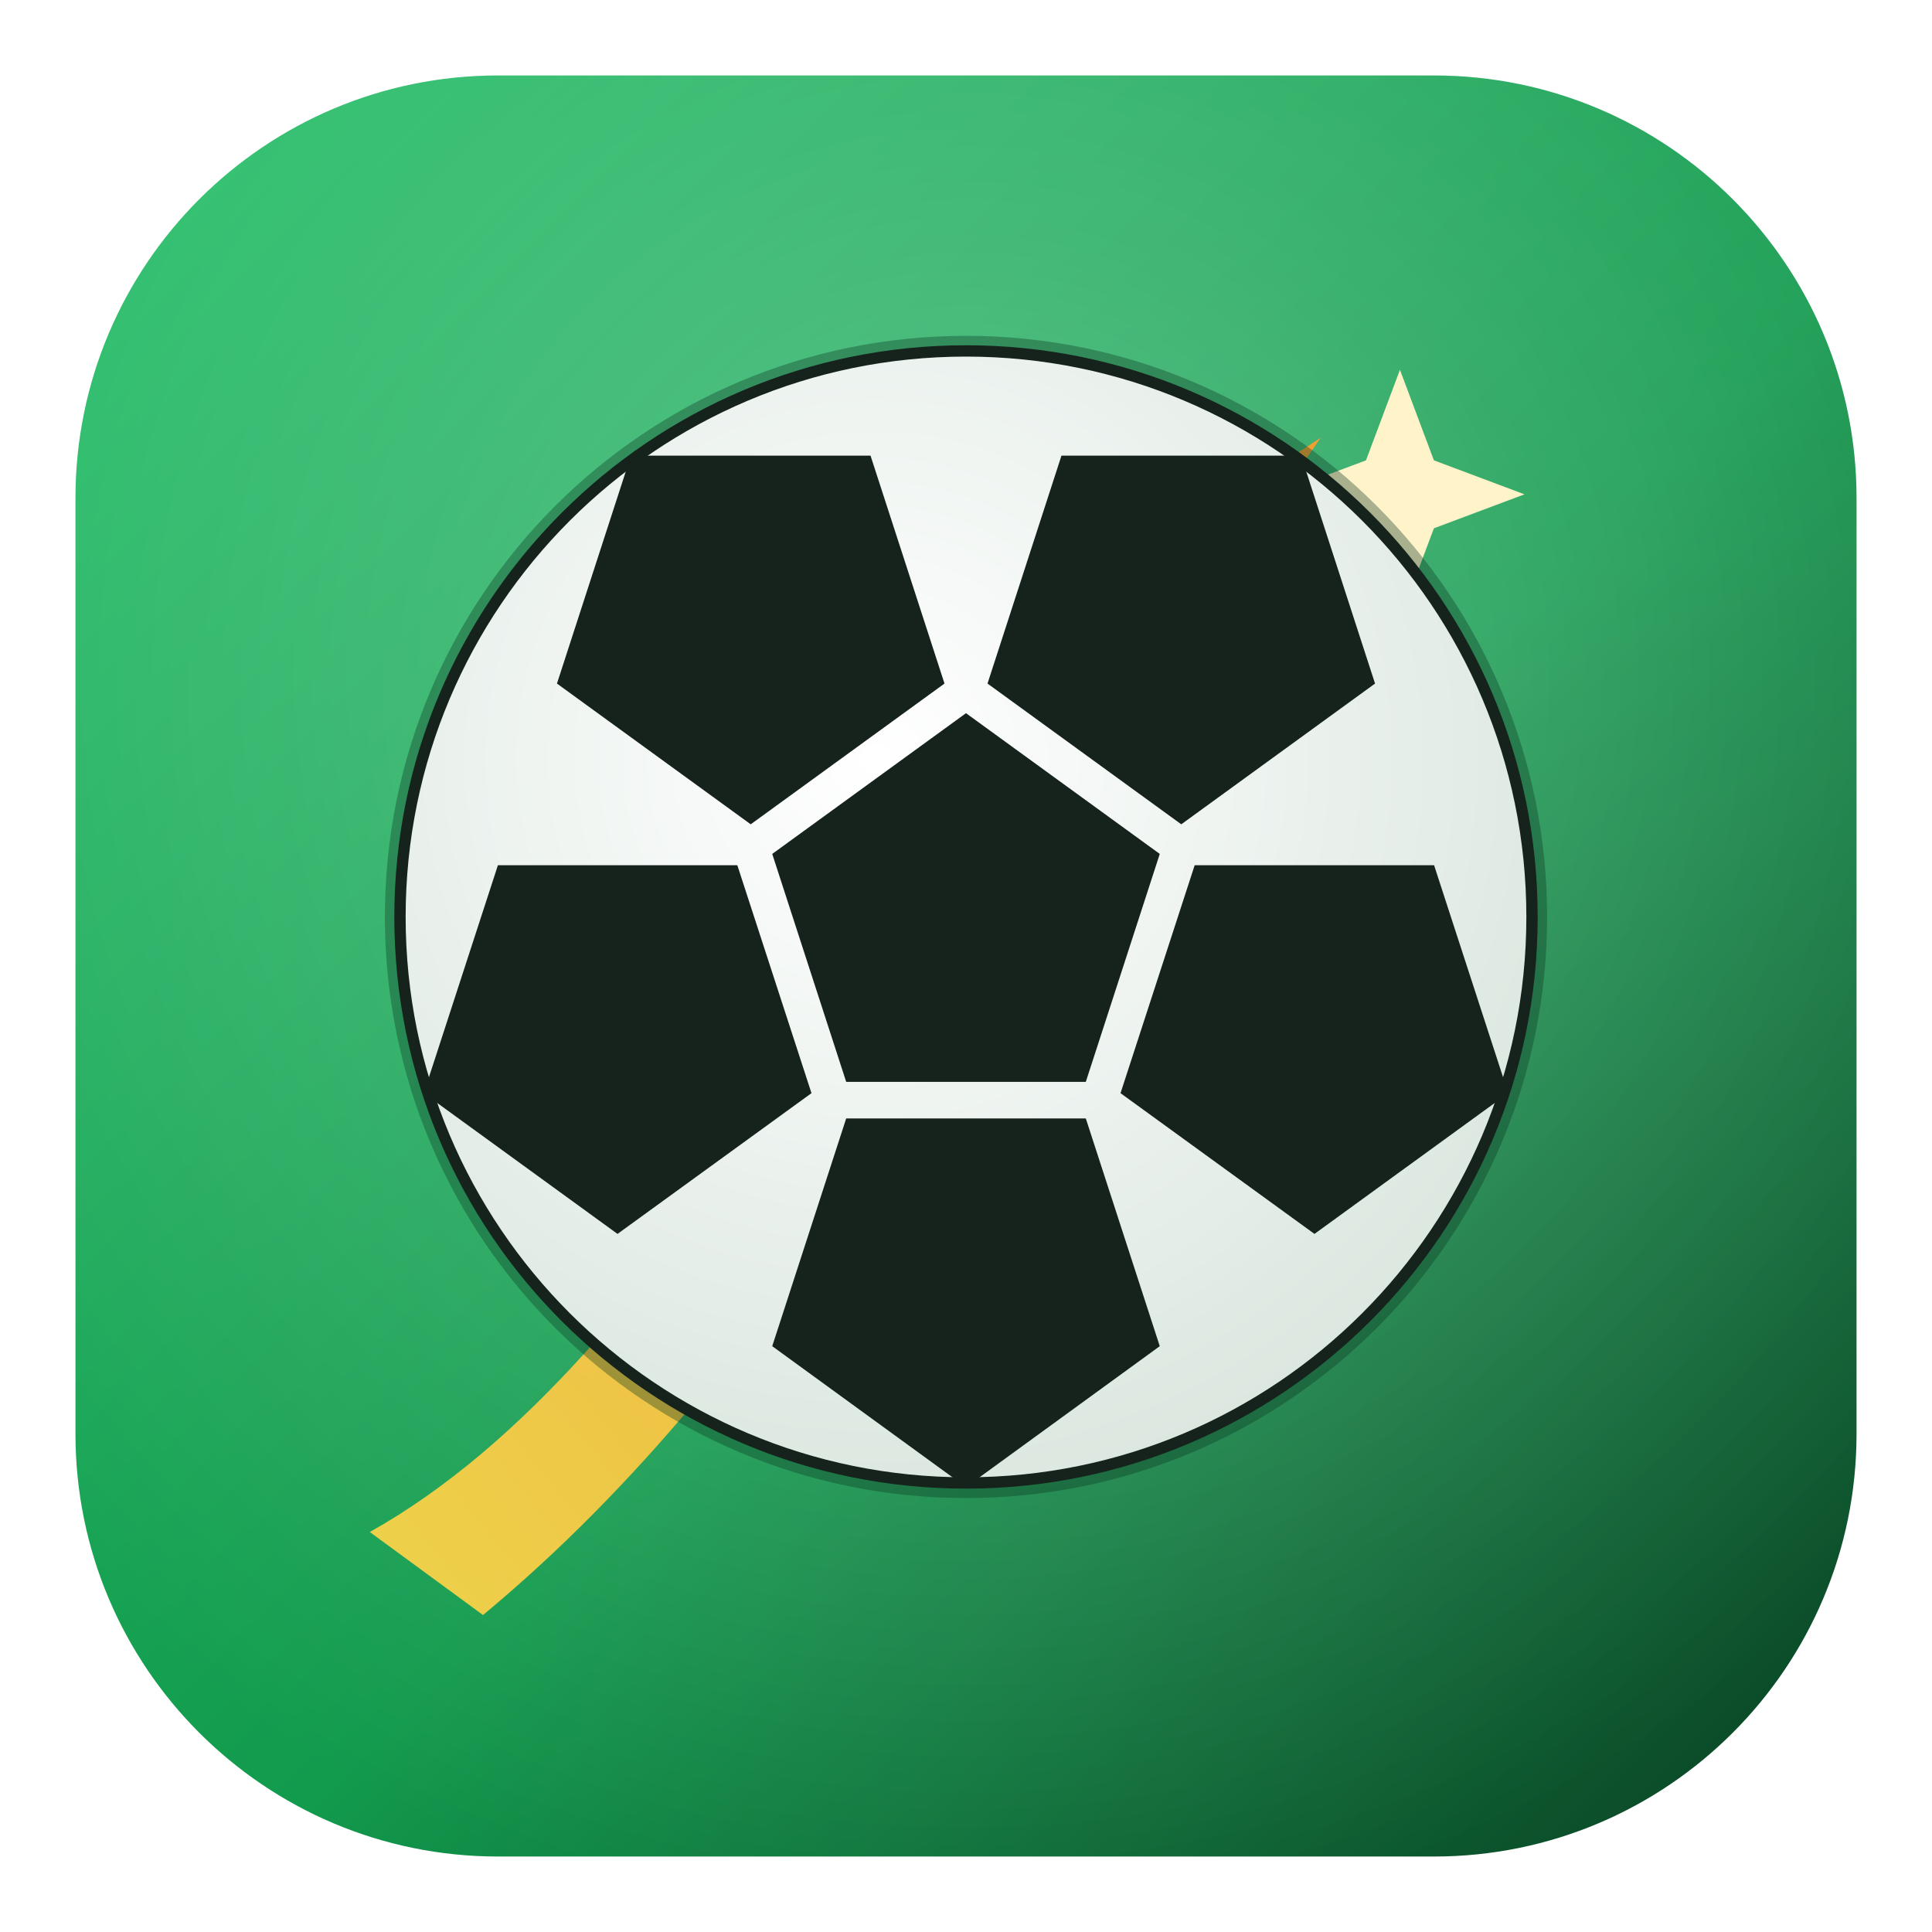
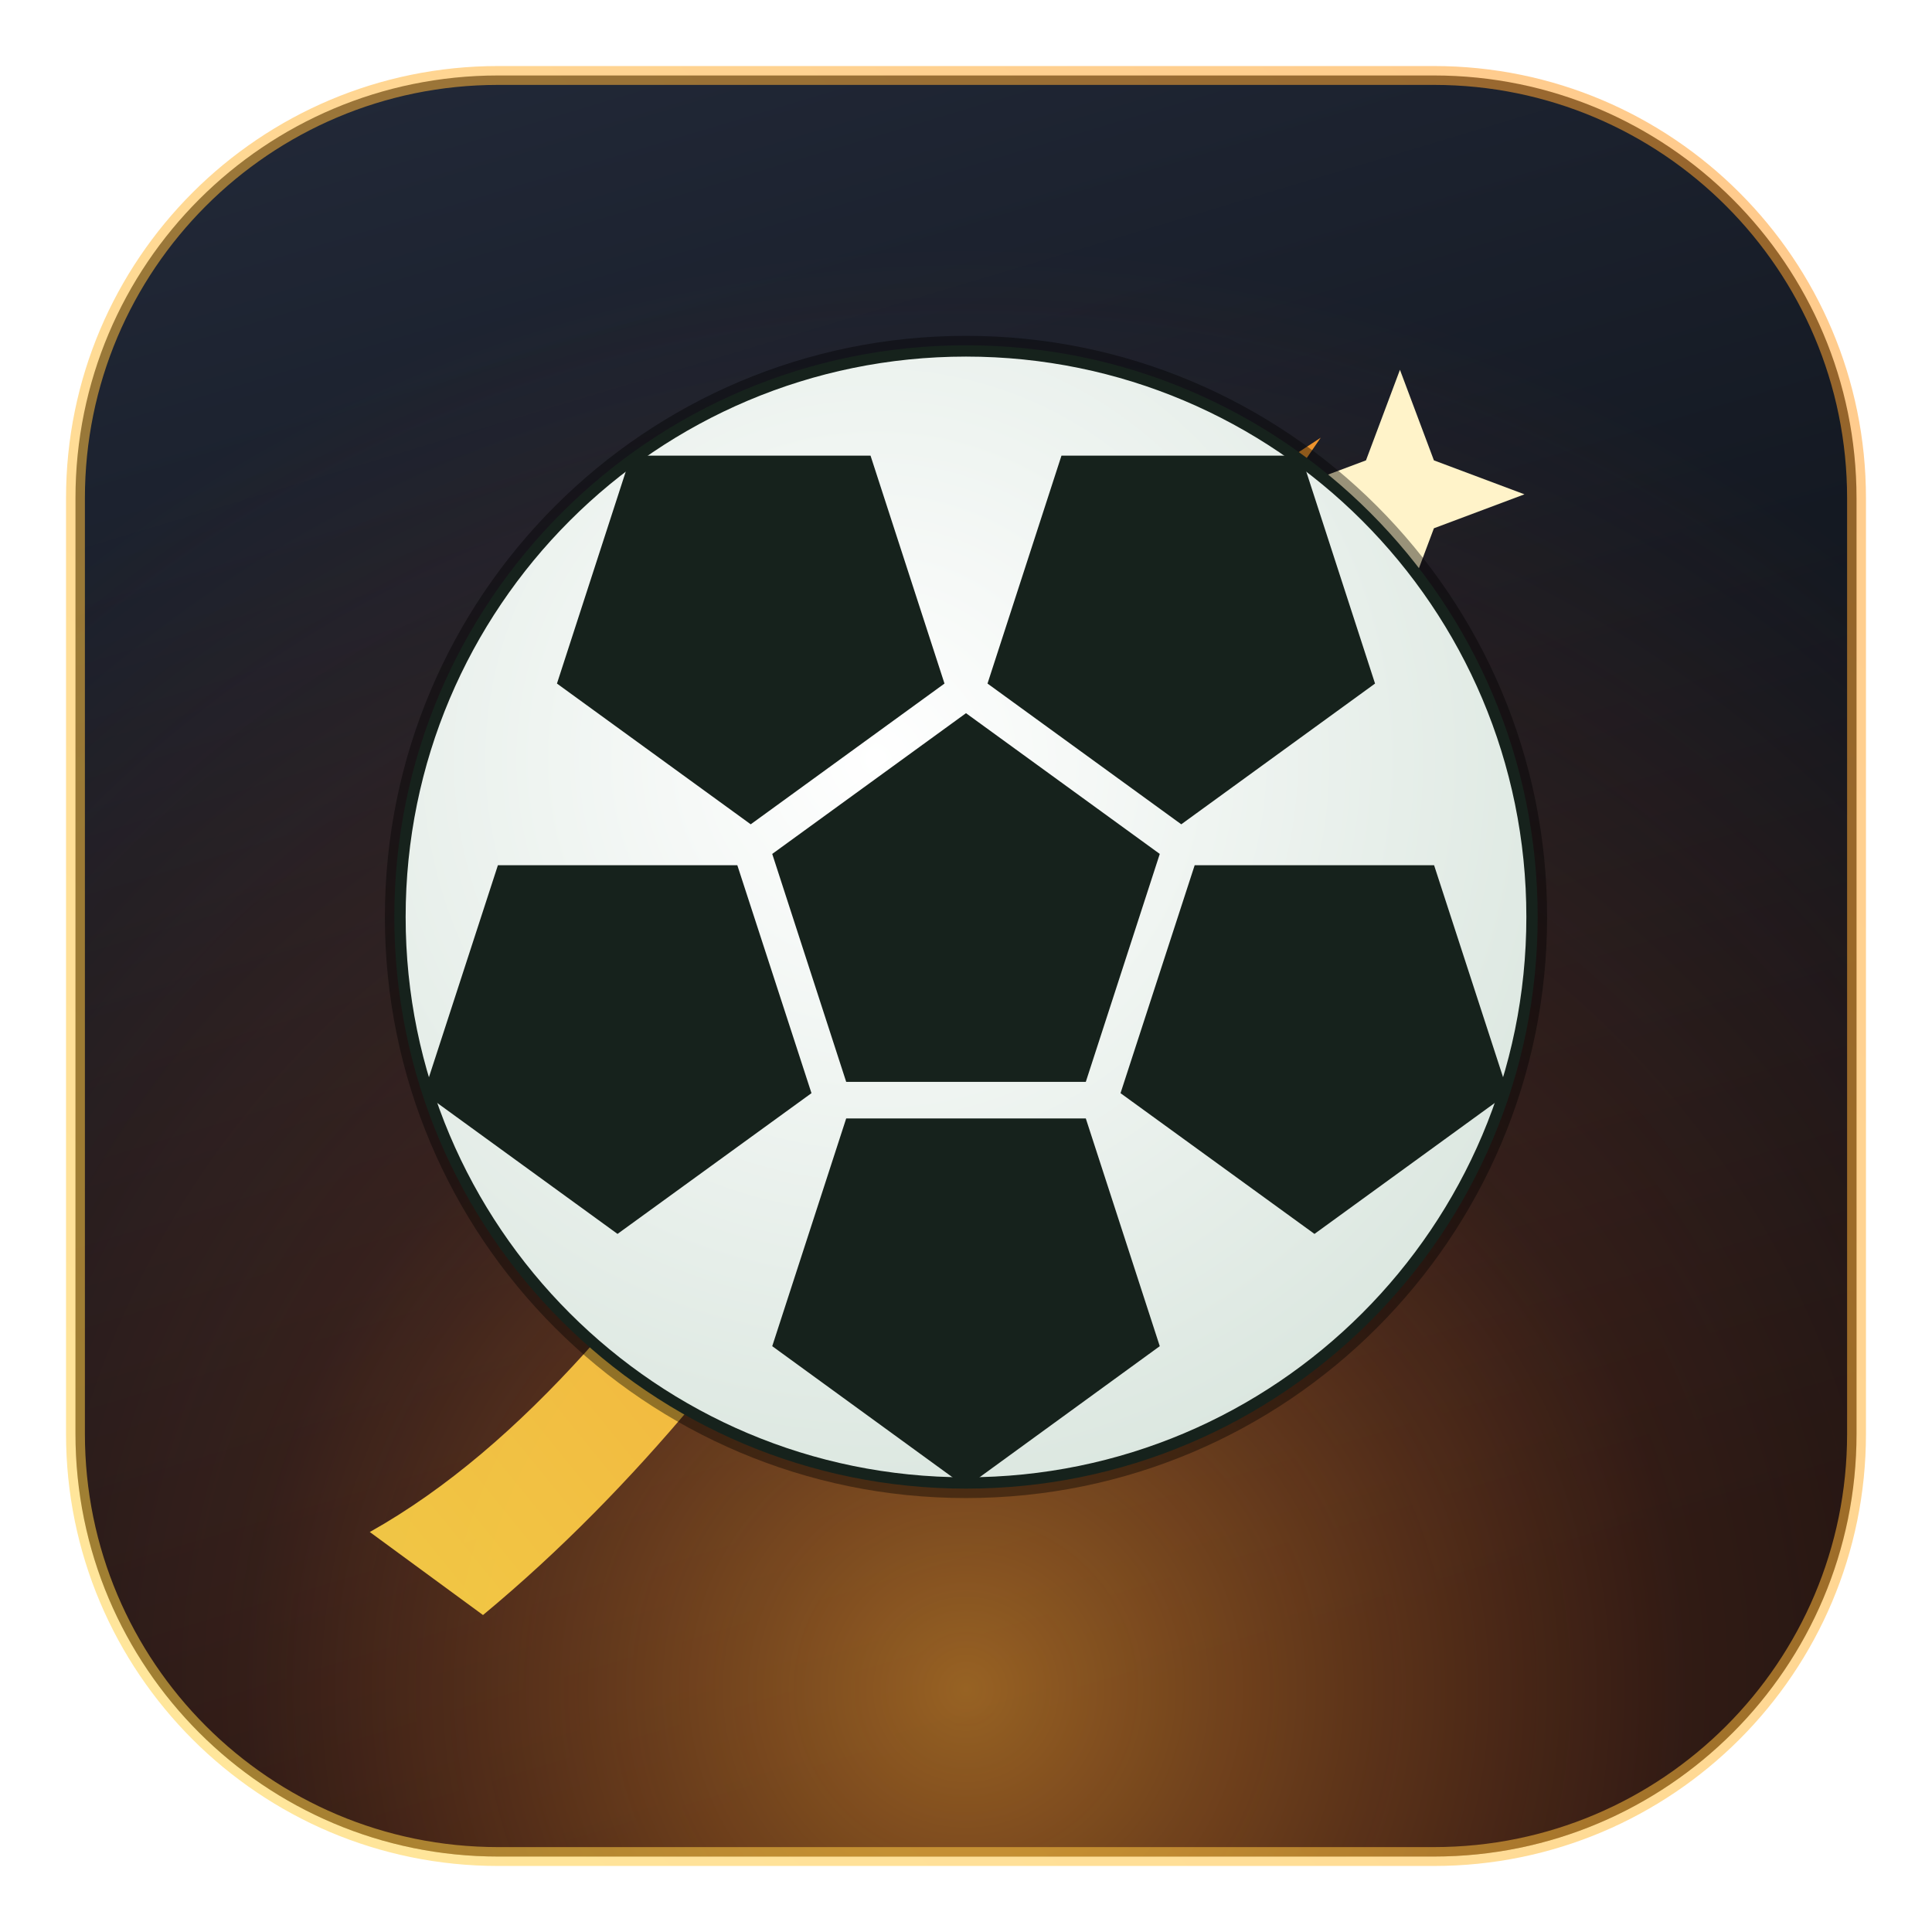
<svg xmlns="http://www.w3.org/2000/svg" viewBox="0 0 1024 1024" width="1024" height="1024">
  <defs>
-     <linearGradient id="bg" x1="0" y1="0" x2="1" y2="1">
-       <stop offset="0" stop-color="#27c06a" />
-       <stop offset="0.55" stop-color="#129a4d" />
-       <stop offset="1" stop-color="#0a3d22" />
+     <linearGradient id="bg" x1="0" y1="0" x2="0.3" y2="1">
+       <stop offset="0" stop-color="#232a3a" />
+       <stop offset="0.5" stop-color="#141922" />
+       <stop offset="1" stop-color="#0a0d12" />
    </linearGradient>
-     <radialGradient id="glow" cx="0.5" cy="0.34" r="0.7">
-       <stop offset="0" stop-color="#ffffff" stop-opacity="0.28" />
-       <stop offset="1" stop-color="#ffffff" stop-opacity="0" />
+     <radialGradient id="sunset" cx="0.5" cy="0.9" r="0.8">
+       <stop offset="0" stop-color="#f59a2e" stop-opacity="0.6" />
+       <stop offset="0.5" stop-color="#e2581e" stop-opacity="0.18" />
+       <stop offset="1" stop-color="#e2581e" stop-opacity="0" />
    </radialGradient>
    <linearGradient id="gold" x1="0" y1="1" x2="1" y2="0">
      <stop offset="0" stop-color="#ffd54a" />
      <stop offset="1" stop-color="#ff9d2e" />
    </linearGradient>
    <radialGradient id="ball" cx="0.42" cy="0.36" r="0.75">
      <stop offset="0" stop-color="#ffffff" />
      <stop offset="1" stop-color="#d7e4dc" />
    </radialGradient>
  </defs>
  <rect x="40" y="40" width="944" height="944" rx="224" fill="url(#bg)" />
-   <rect x="40" y="40" width="944" height="944" rx="224" fill="url(#glow)" />
+   <rect x="40" y="40" width="944" height="944" rx="224" fill="url(#sunset)" />
  <path d="M 196 812 C 360 720 470 470 596 300 L 700 232 L 612 360 C 520 520 420 720 256 856 Z" fill="url(#gold)" opacity="0.92" />
  <g fill="#fff3c9">
    <path d="M 742 196 L 760 244 L 808 262 L 760 280 L 742 328 L 724 280 L 676 262 L 724 244 Z" />
  </g>
-   <circle cx="512" cy="486" r="308" fill="#0a3320" opacity="0.35" />
+   <circle cx="512" cy="486" r="308" fill="#000000" opacity="0.4" />
  <circle cx="512" cy="486" r="300" fill="url(#ball)" stroke="#16221c" stroke-width="6" />
  <g fill="#16221c">
    <polygon points="512.0,378.0 614.7,452.6 575.5,573.4 448.5,573.4 409.3,452.6" />
    <polygon points="523.4,362.3 626.1,436.9 728.8,362.3 689.6,241.5 562.6,241.5" />
    <polygon points="760.1,458.6 633.2,458.6 593.9,579.4 696.7,654.0 799.4,579.4" />
    <polygon points="512.0,788.2 614.7,713.5 575.5,592.8 448.5,592.8 409.3,713.5" />
    <polygon points="263.9,458.6 224.6,579.4 327.3,654.0 430.1,579.4 390.8,458.6" />
    <polygon points="500.6,362.3 461.4,241.5 334.4,241.5 295.2,362.3 397.9,436.9" />
  </g>
+   <rect x="40" y="40" width="944" height="944" rx="224" fill="none" stroke="url(#gold)" stroke-width="10" opacity="0.55" />
</svg>
